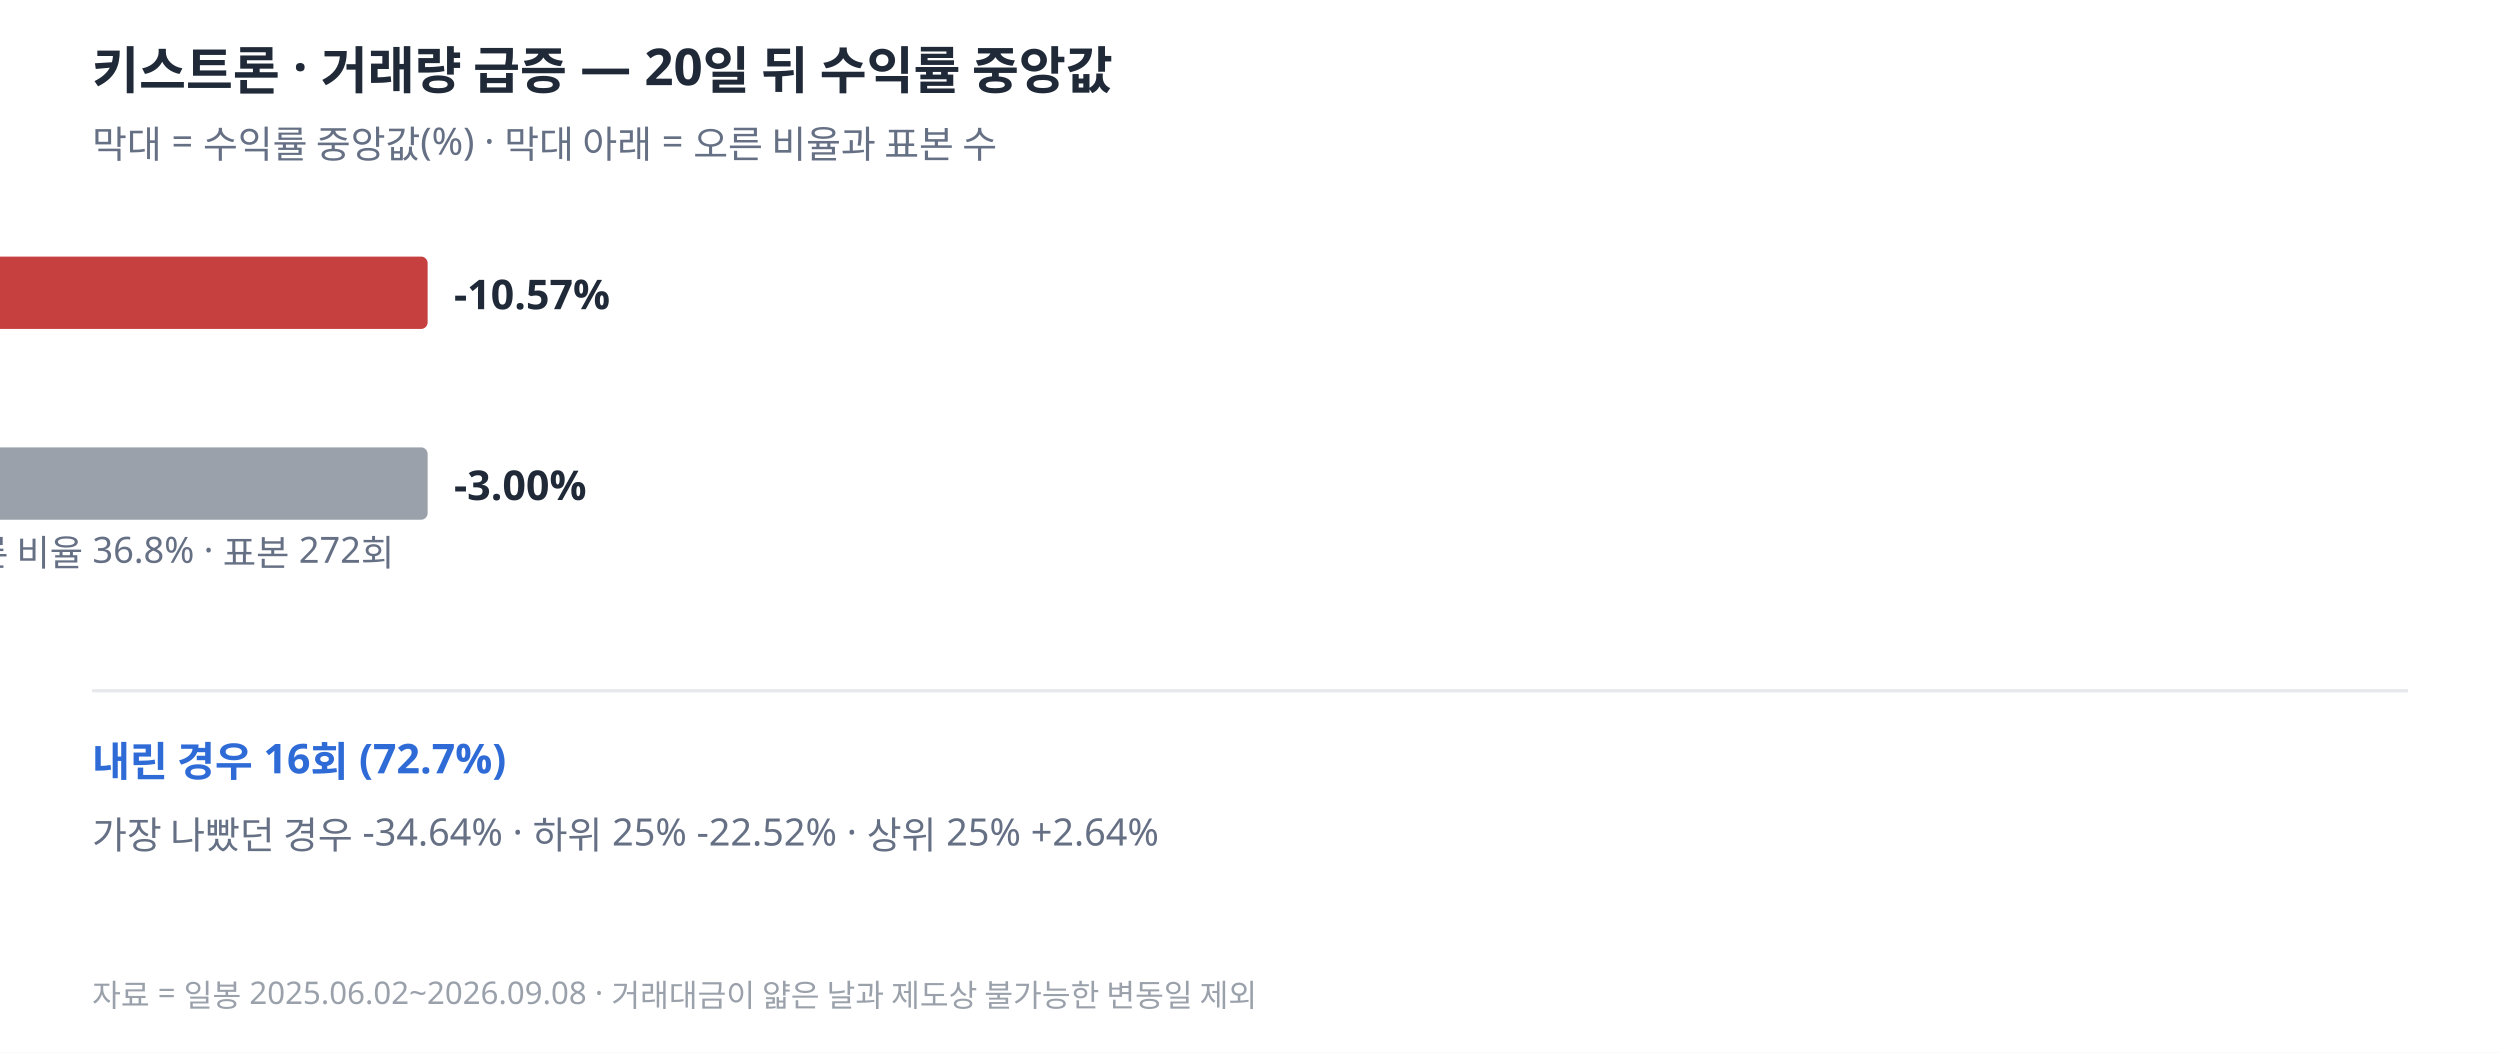
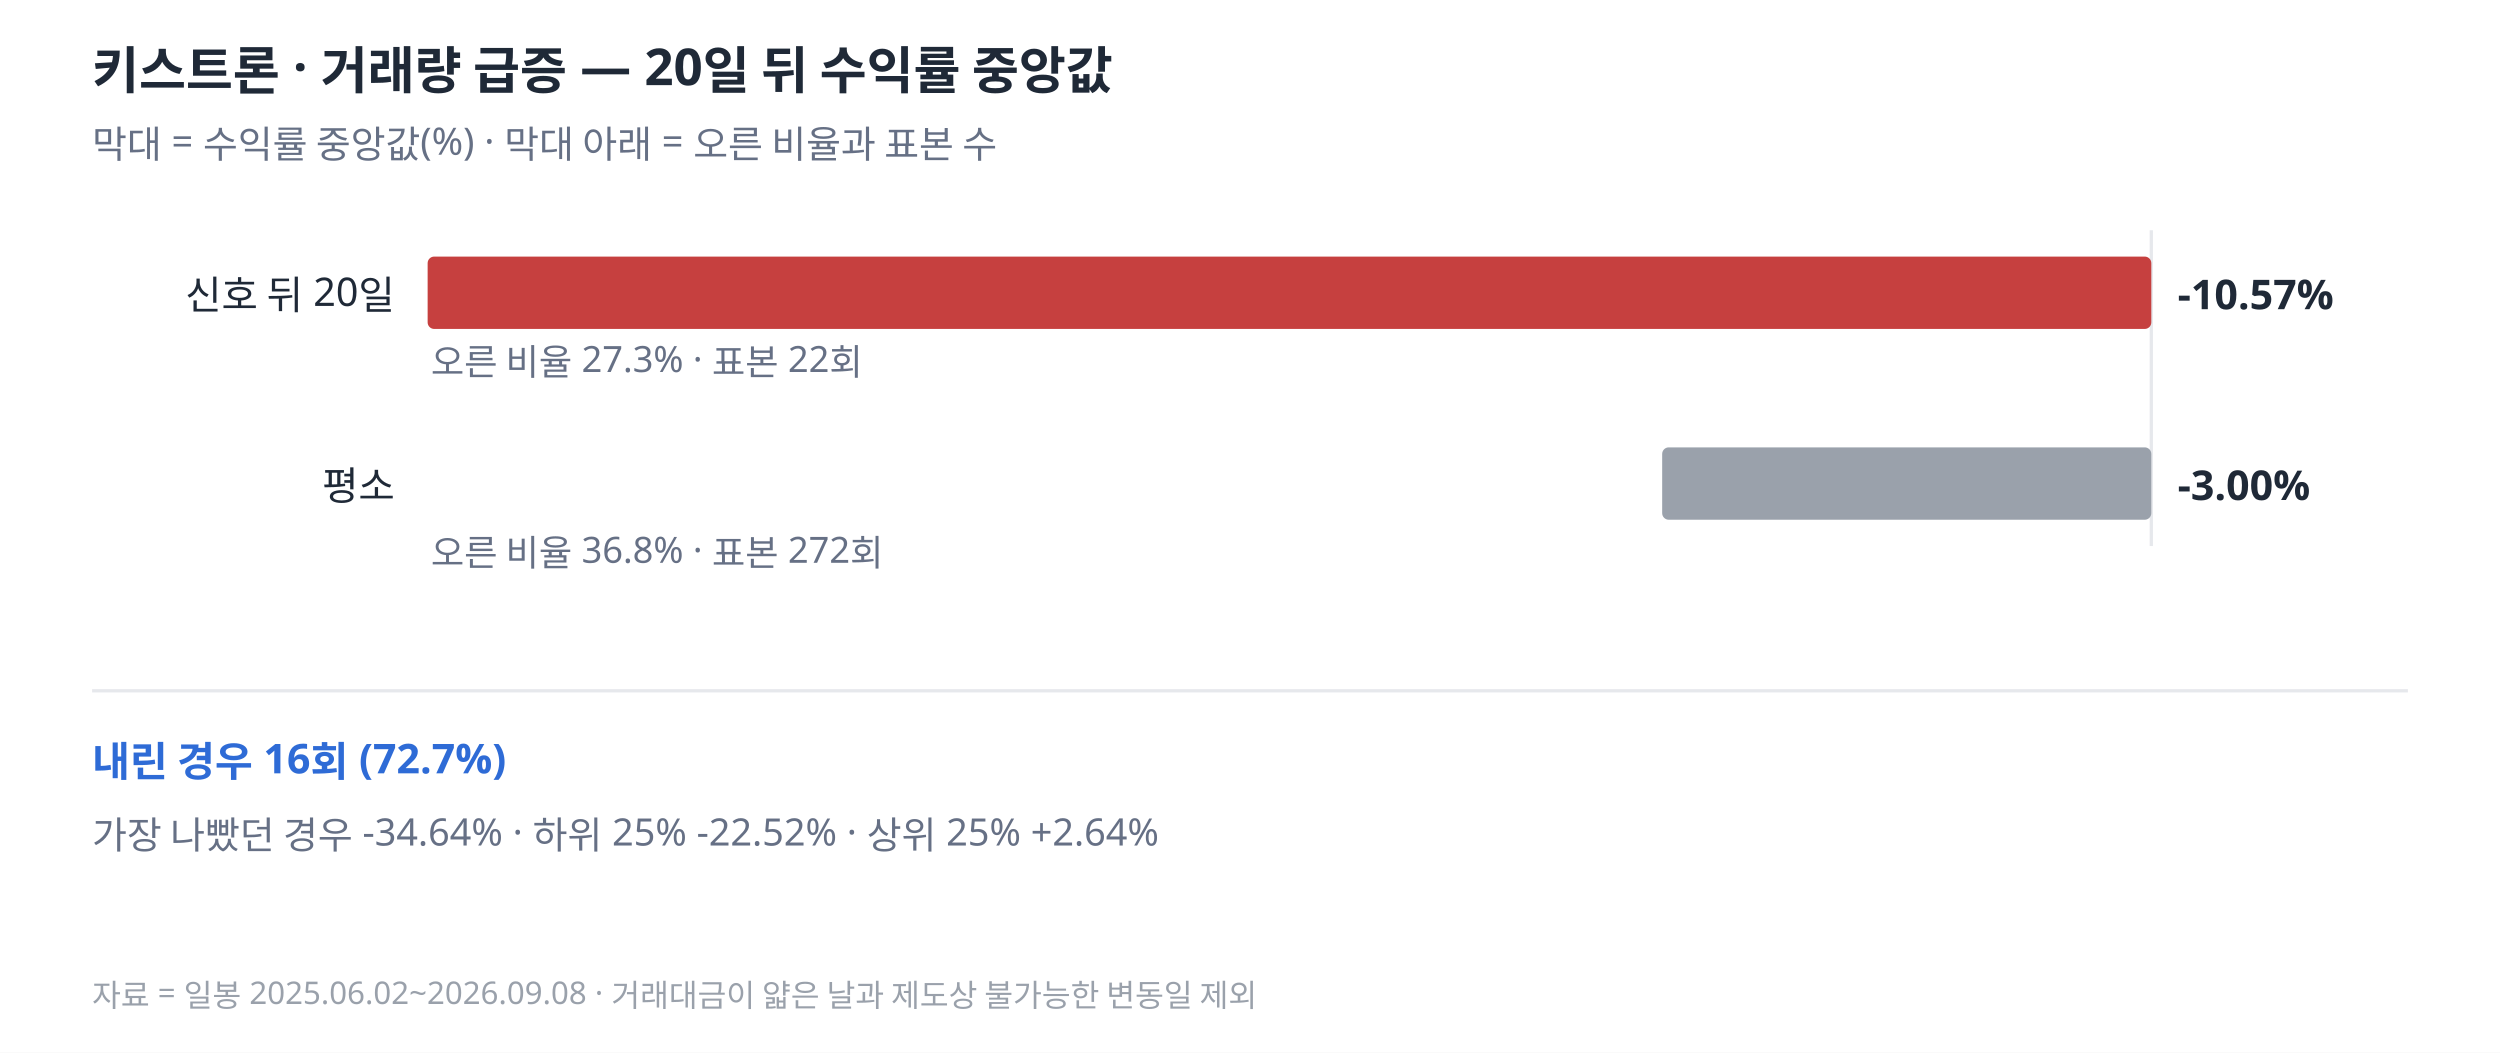
<svg xmlns="http://www.w3.org/2000/svg" viewBox="0 0 760 320" width="760" height="320" font-family="Malgun Gothic, 맑은 고딕, sans-serif">
  <rect width="760" height="320" fill="#FFFFFF" />
  <text x="28" y="27" font-size="15.5" font-weight="700" fill="#1F2937">키스트론 · 거래량 급증 — 20일 뒤 수익률 중앙값</text>
  <text x="28" y="48" font-size="11.5" fill="#667085">막대 = 수익률 중앙값(%) · 막대 아래 = 오른 비율과 표본 수</text>
+   <line x1="654.0" y1="70" x2="654.0" y2="166" stroke="#E6E8EC" />
  <text x="120" y="94" font-size="12" text-anchor="end" fill="#1F2937">신호 뒤 20일</text>
-   <rect x="-394.0" y="78" width="524.0" height="22" fill="#C6403F" rx="2" />
-   <text x="138.0" y="94" font-size="12.5" font-weight="700" fill="#1F2937">-10.57%</text>
-   <text x="-393.0" y="114" font-size="11" fill="#667085">오른 비율 27.3% · 표본 22회</text>
+   <rect x="130.0" y="78" width="524.0" height="22" fill="#C6403F" rx="2" />
+   <text x="662.0" y="94" font-size="12.5" font-weight="700" fill="#1F2937">-10.57%</text>
+   <text x="131.0" y="114" font-size="11" fill="#667085">오른 비율 27.3% · 표본 22회</text>
  <text x="120" y="152" font-size="12" text-anchor="end" fill="#1F2937">평소</text>
-   <rect x="-18.7" y="136" width="148.7" height="22" fill="#9AA1AB" rx="2" />
-   <text x="138.0" y="152" font-size="12.5" font-weight="700" fill="#1F2937">-3.00%</text>
-   <text x="-17.7" y="172" font-size="11" fill="#667085">오른 비율 36.8% · 표본 272회</text>
+   <rect x="505.3" y="136" width="148.7" height="22" fill="#9AA1AB" rx="2" />
+   <text x="662.0" y="152" font-size="12.5" font-weight="700" fill="#1F2937">-3.00%</text>
+   <text x="131.0" y="172" font-size="11" fill="#667085">오른 비율 36.8% · 표본 272회</text>
  <line x1="28" y1="210" x2="732" y2="210" stroke="#E6E8EC" />
  <text x="28" y="236" font-size="12.5" font-weight="700" fill="#2E6BD6">내린 경우 16회 (72.7%)</text>
  <text x="28" y="258" font-size="11.5" fill="#667085">가장 나빴던 경우 -34.64% · 하위 25% -22.52% · 상위 25% +2.64%</text>
  <text x="28" y="306" font-size="9.5" fill="#9AA1AB">자료 = 일봉 2025.06.02~2026.09.08 · 거래대금이 얇은 날과 제도상 불가능한 변동일 제외</text>
</svg>
